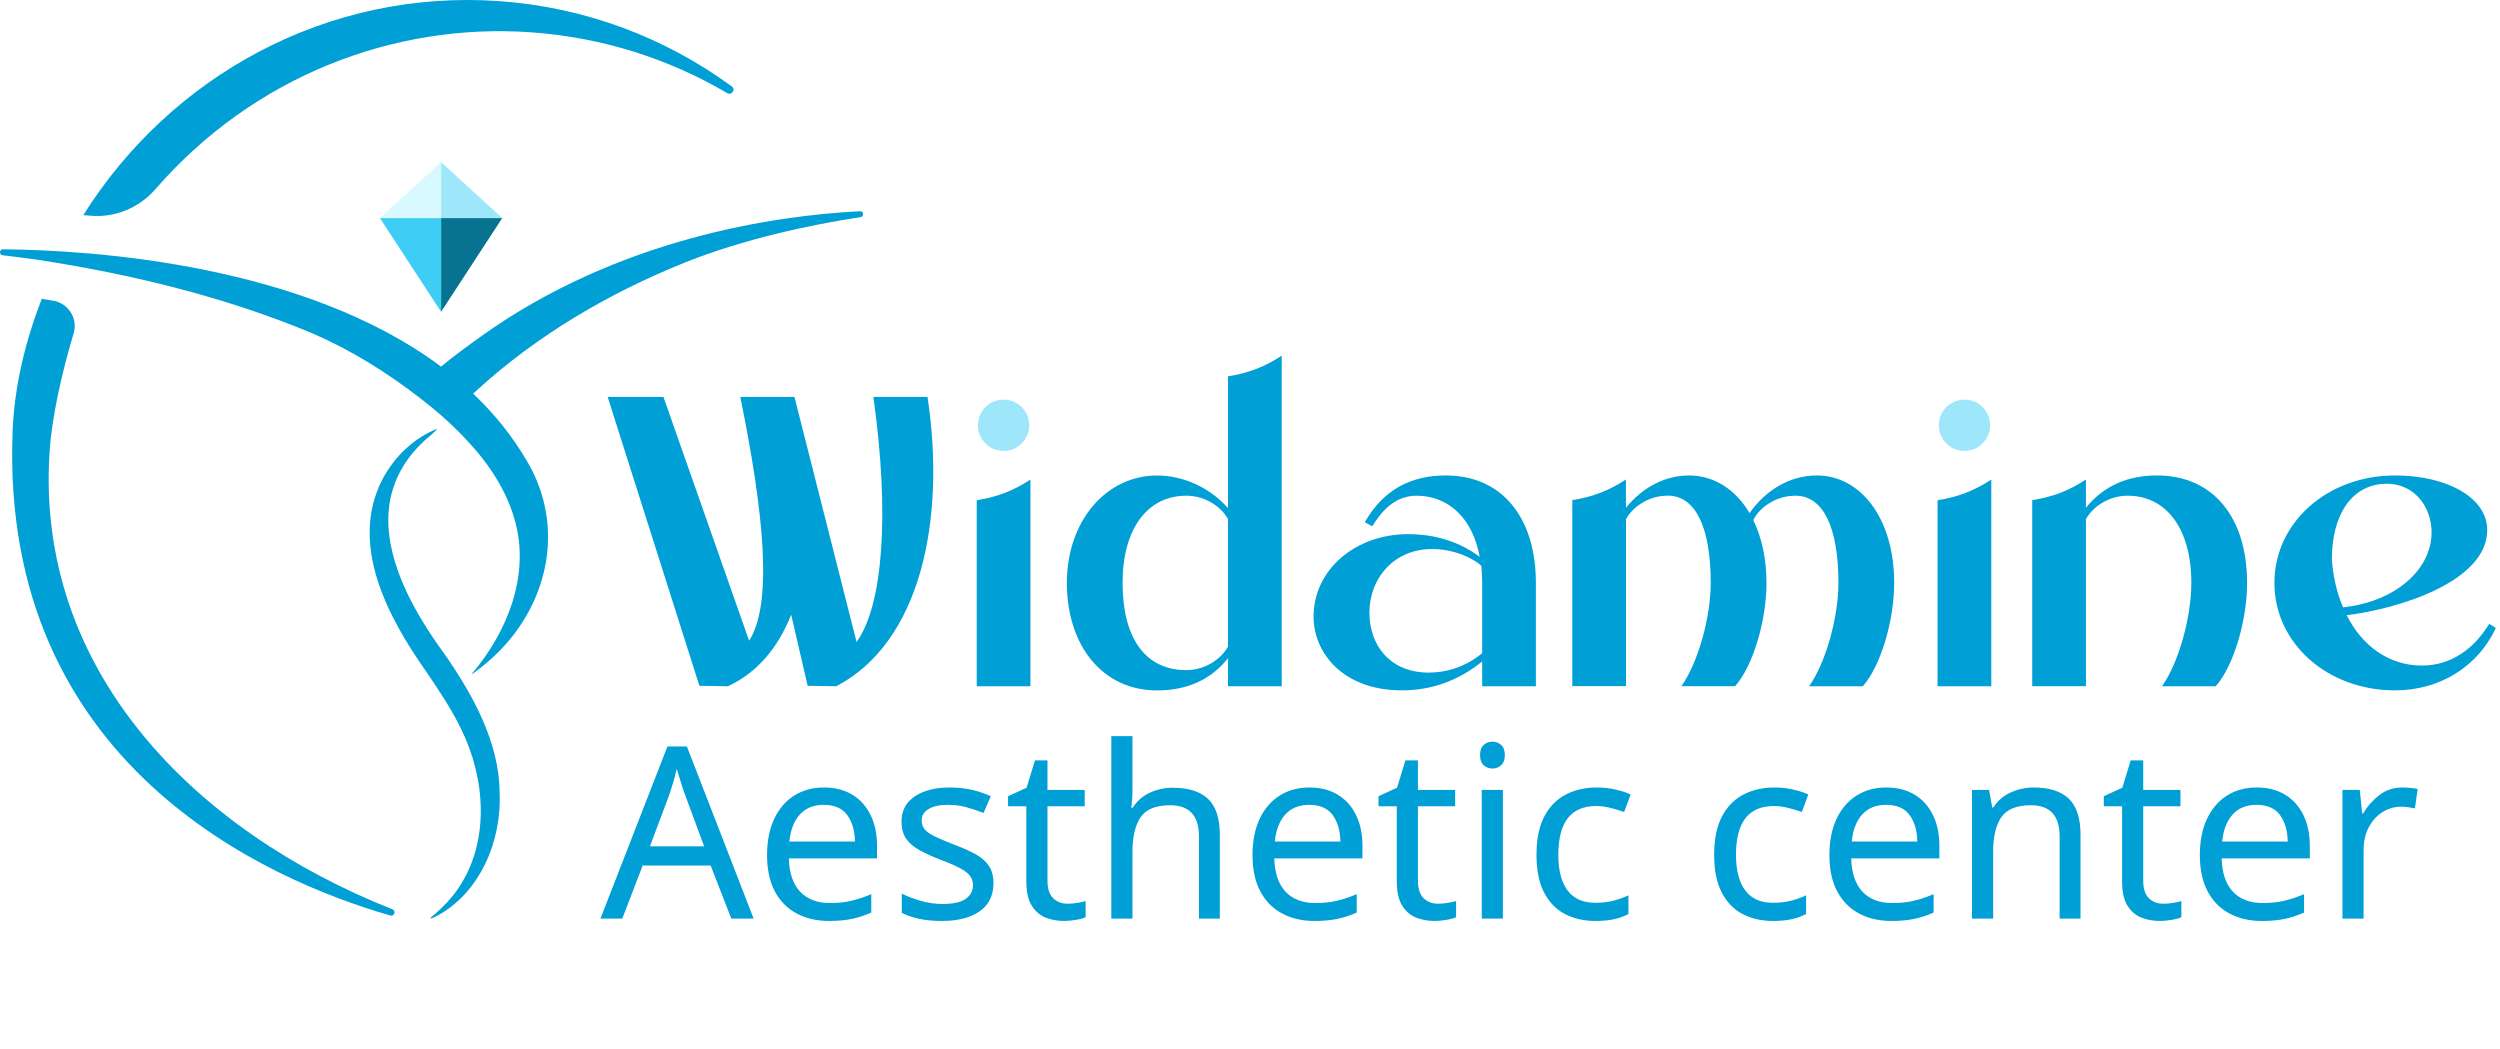
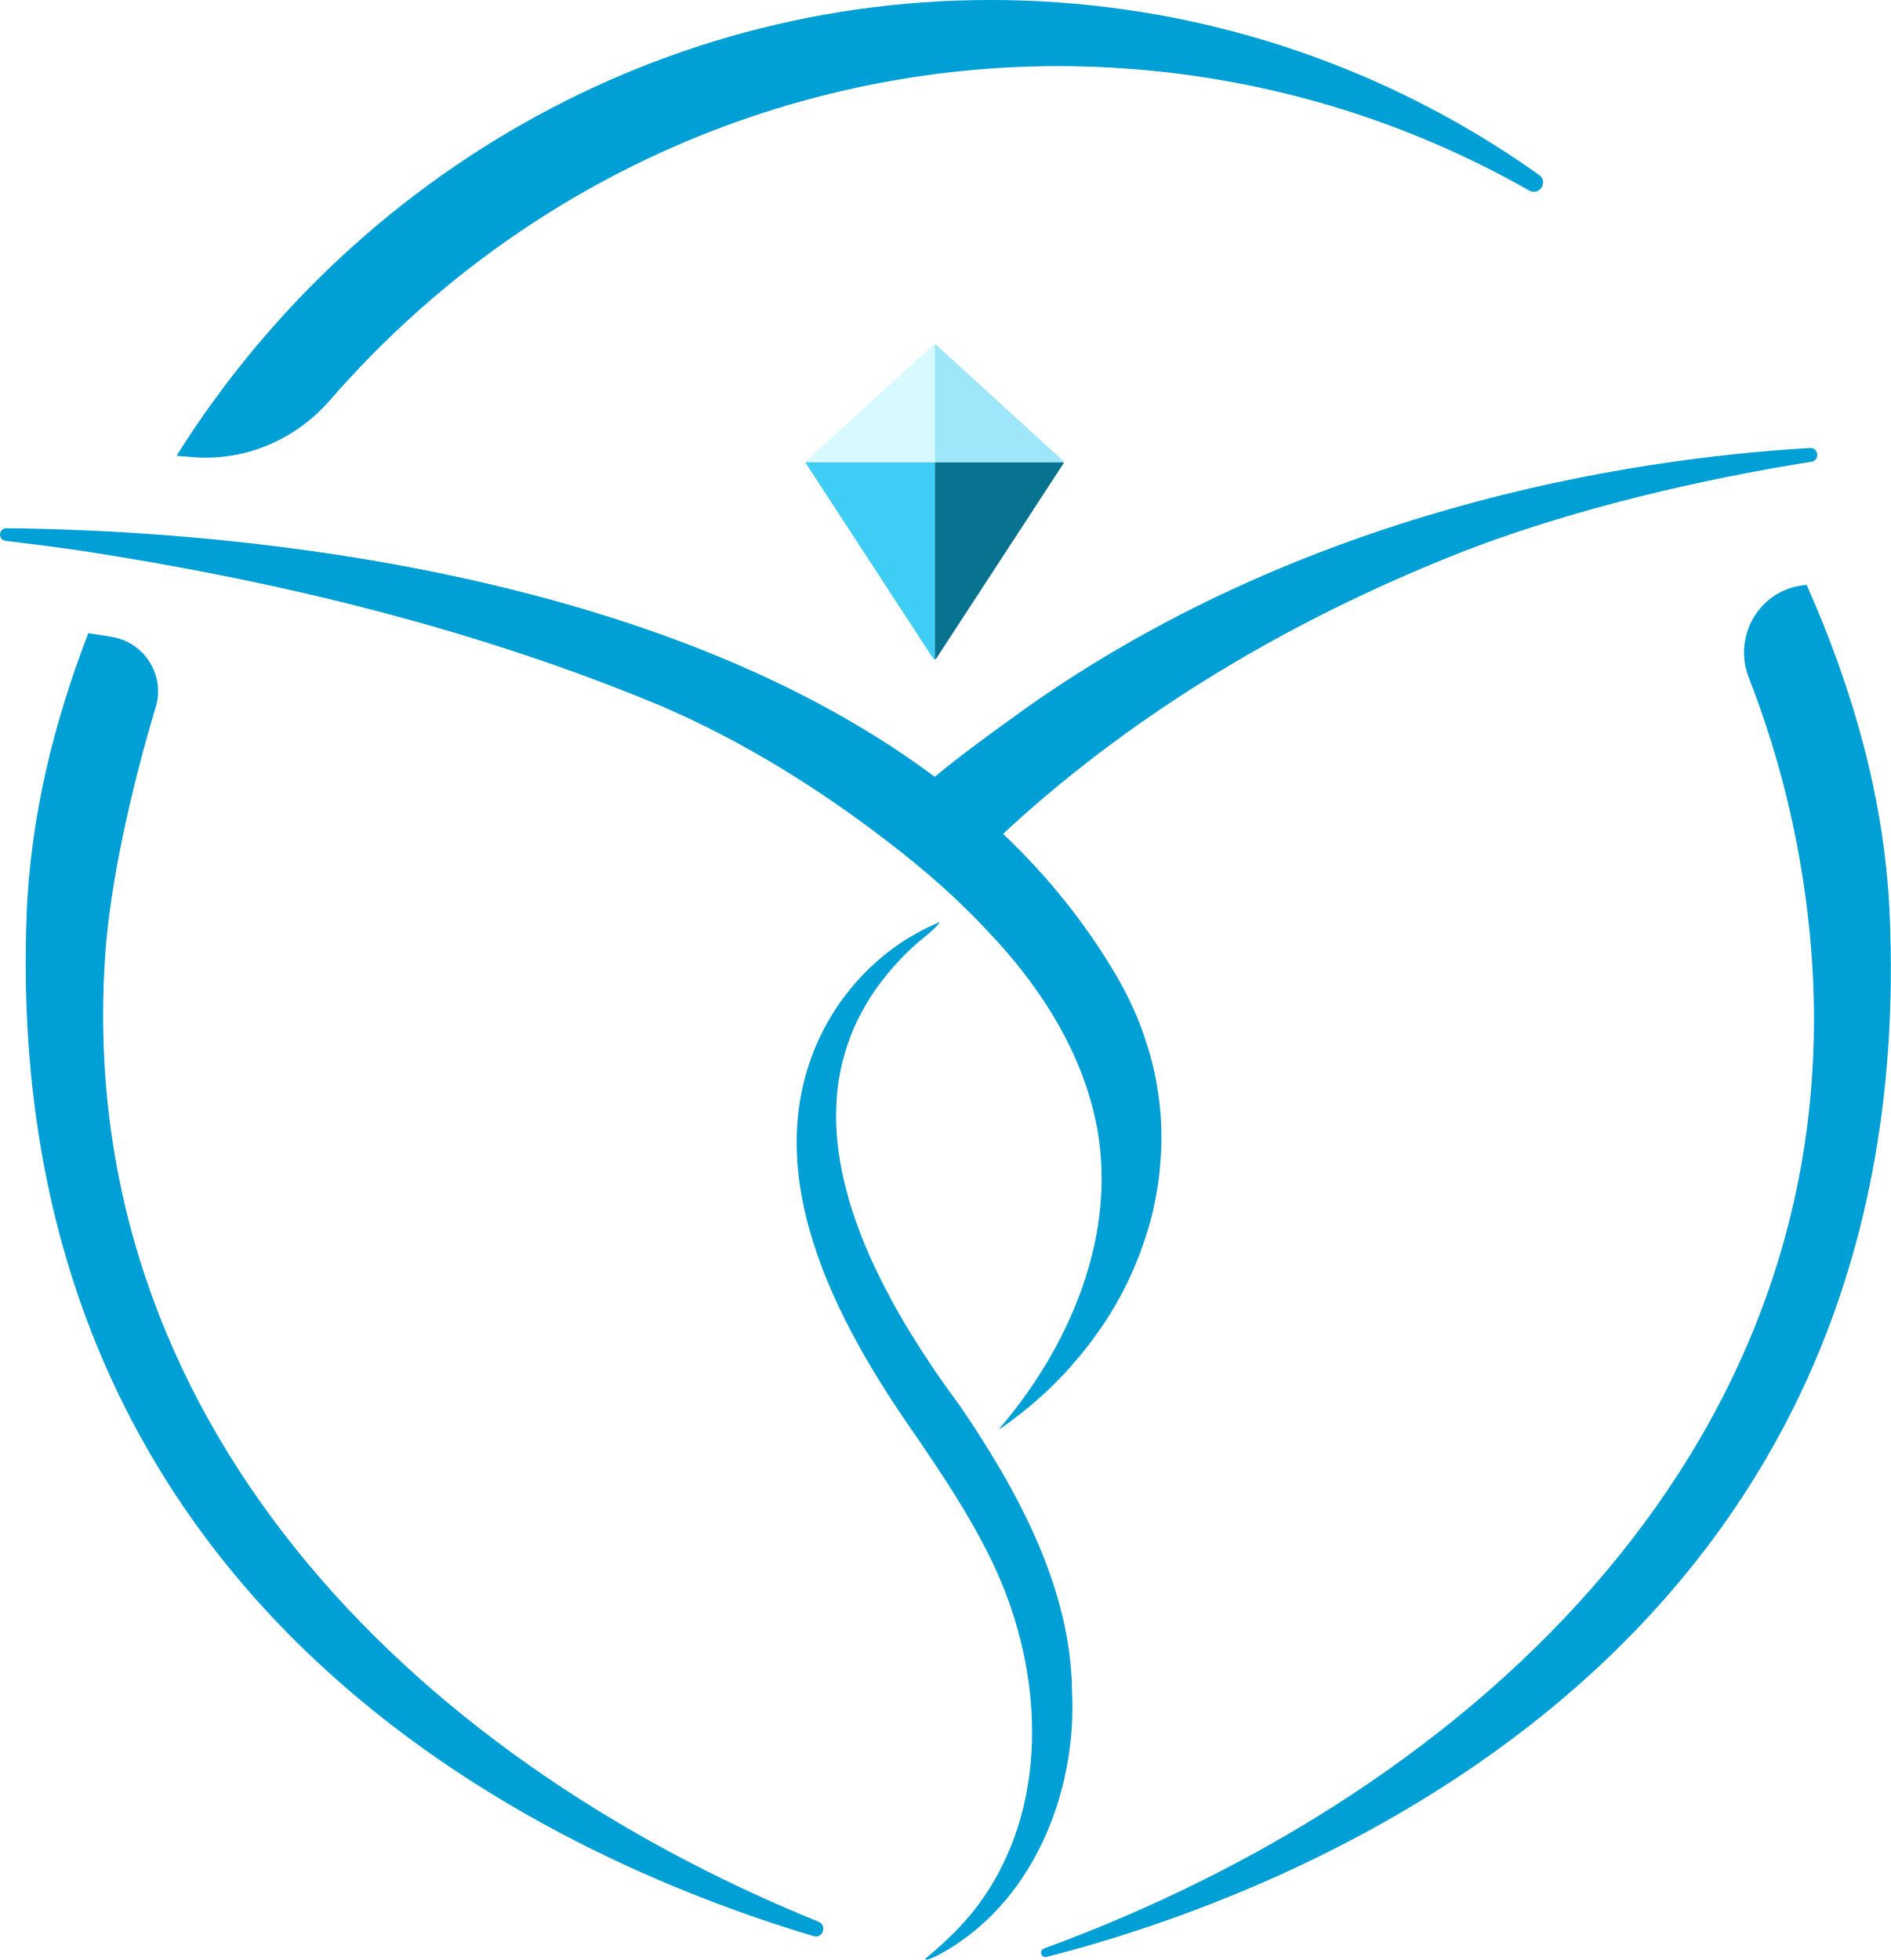
- <svg xmlns="http://www.w3.org/2000/svg" id="Calque_2" data-name="Calque 2" viewBox="0 0 461.82 193.77">
+ <svg xmlns="http://www.w3.org/2000/svg" id="Calque_2" data-name="Calque 2" viewBox="0 0 141.6 146.78">
  <defs>
    <style>
      .cls-1 {
        fill: #3dcdf5;
      }

      .cls-2 {
        fill: #087391;
      }

-       .cls-3, .cls-4 {
+       .cls-3 {
        fill: #009fd6;
      }

-       .cls-5 {
+       .cls-4 {
        fill: #9ee7fa;
      }

-       .cls-6 {
+       .cls-5 {
        fill: #d7f9ff;
-       }
- 
-       .cls-4 {
-         font-family: Poppins-Thin, Poppins;
-         font-size: 44.35px;
-         font-weight: 200;
-         isolation: isolate;
      }
    </style>
  </defs>
  <g id="Calque_1-2" data-name="Calque 1">
    <g>
+       <path class="cls-3" d="M76.25,53.45c-2.09,1.5-4.22,3.05-6.22,4.7-.02.01-.04.01-.06,0C48.28,41.98,14.98,39.69.48,39.56c-.6,0-.65.87-.06.94,1.85.22,3.7.46,5.45.71,14.91,2.28,29.75,5.86,43.67,11.67,6.15,2.65,11.87,6.22,17.15,10.31,2.58,1.98,5.16,4.24,7.37,6.64,3.51,3.69,6.46,8.13,7.75,13.08,2.26,8.5-1.29,17.4-6.87,23.96,0,0-.12.15-.12.16,0,0,.1-.05.11-.06.06-.04.11-.07.17-.11.29-.2.57-.41.86-.63.26-.2.51-.4.77-.6s.5-.41.74-.62.48-.43.72-.64.47-.44.69-.66.45-.45.67-.68.43-.46.64-.7.41-.47.62-.72.4-.49.59-.73.38-.5.56-.75.36-.51.54-.76.34-.52.51-.78.32-.52.48-.79.3-.53.45-.8.29-.54.42-.82.27-.55.39-.83.25-.56.36-.84.23-.56.33-.85.2-.57.3-.86.18-.57.27-.86.16-.58.24-.87.14-.59.2-.88.12-.59.17-.89.1-.59.14-.89.08-.6.1-.9.05-.6.07-.9.03-.6.04-.9,0-.6,0-.91-.02-.61-.03-.91-.04-.61-.07-.91-.06-.61-.11-.91-.09-.61-.14-.91-.11-.61-.18-.91-.14-.61-.22-.91-.16-.6-.26-.9-.19-.6-.29-.9-.22-.6-.33-.9-.24-.6-.37-.89-.27-.59-.41-.89-.3-.59-.45-.88c-.06-.12-.13-.24-.19-.35-.03-.06-.07-.12-.1-.18-.02-.03-.03-.06-.05-.09-.01-.02-.05-.06-.05-.09-2.36-4.07-5.27-7.66-8.6-10.82.2-.19.41-.38.6-.56,9.6-8.76,21.02-15.46,33.1-20.29,8.84-3.54,19.11-5.8,26.83-7.02.65-.1.55-1.07-.11-1.03-13.82.81-38.08,4.67-59.27,19.88Z" />
+       <path class="cls-3" d="M135.26,43.8s.04,0,.05.03c3.35,7.56,5.81,15.81,6.2,24.57,2.5,56.52-46.27,73.85-63.14,78.15-.4.1-.58-.48-.19-.63,32.73-11.99,60.33-38.33,57.46-74.76-.57-7.18-2.18-14.02-4.67-20.4-1.23-3.14.8-6.59,4.15-6.94l.14-.02Z" />
      <g>
-         <g>
-           <g>
-             <path class="cls-3" d="M112.25,73.33h10.31l15.82,45.03c4.43-6.87,2.73-23.58-1.62-45.03h10l11.47,45.26c4.89-6.72,6.16-23.58,3.11-45.26h10c3.44,22.75-1.3,45.35-16.87,53.44l-5.27-.08-3.05-13.13c-2.37,5.95-6.11,10.61-11.68,13.21l-5.27-.08-16.95-53.37Z" />
-             <path class="cls-3" d="M190.35,88.6v38.17h-9.92v-34.36c3.74-.61,6.64-1.68,9.92-3.82Z" />
-             <path class="cls-3" d="M236.77,65.69v61.08h-9.92v-5.19c-3.21,4.05-7.63,5.96-13.13,5.96-10.08,0-16.64-8.32-16.64-19.85s7.33-19.85,16.64-19.85c5.04,0,9.92,2.37,13.13,6.03v-24.35c3.74-.61,6.64-1.68,9.92-3.82ZM219.13,123.79c3.66,0,6.57-2.21,7.71-4.35v-23.59c-1.22-2.14-4.05-4.28-7.71-4.28-7.1,0-11.76,6.03-11.76,16.11s4.12,16.11,11.76,16.11Z" />
-             <path class="cls-3" d="M283.72,126.77h-9.92v-4.58c-4.35,3.51-9.31,5.34-14.81,5.34-11.07,0-16.34-7.1-16.34-13.59,0-8.7,7.71-15.27,17.48-15.27,3.59,0,8.63.76,13.21,4.2-1.3-7.18-5.8-11.3-11.68-11.3-4.43,0-6.87,3.59-8.17,5.65l-1.37-.76c3.44-6.03,8.55-8.63,14.96-8.63,10.46,0,16.64,7.86,16.64,19.85v19.09ZM263.95,124.25c3.28,0,6.79-1.07,9.85-3.59v-12.98c0-1.07-.08-2.14-.15-3.13-1.45-1.45-5.11-3.13-9.08-3.13-7.1,0-11.6,5.42-11.6,11.76,0,5.96,3.74,11.07,10.99,11.07Z" />
-             <path class="cls-3" d="M300.36,88.6v5.19c3.05-3.74,7.18-5.96,11.68-5.96s8.55,2.52,11.15,6.95c3.05-4.35,7.56-6.95,12.44-6.95,8.02,0,14.28,7.86,14.28,19.85,0,7.02-2.52,15.42-5.8,19.09h-9.92c3.05-4.28,5.42-12.67,5.42-19.09,0-10.15-2.75-16.11-7.94-16.11-3.74,0-6.72,2.29-7.79,4.5,1.53,3.13,2.44,7.1,2.44,11.6,0,7.02-2.52,15.42-5.8,19.09h-9.92c3.05-4.28,5.42-12.67,5.42-19.09,0-10.15-2.75-16.11-7.94-16.11-3.66,0-6.57,2.21-7.71,4.35v30.84h-9.92v-34.36c3.74-.61,6.64-1.68,9.92-3.82Z" />
-             <path class="cls-3" d="M367.85,88.6v38.17h-9.93v-34.36c3.74-.61,6.64-1.68,9.93-3.82Z" />
-             <path class="cls-3" d="M385.33,88.6v5.19c3.36-4.12,7.79-5.96,13.13-5.96,10.46,0,16.64,7.86,16.64,19.85,0,7.02-2.52,15.42-5.8,19.09h-9.92c3.05-4.28,5.42-12.67,5.42-19.09,0-10.08-4.66-16.11-11.76-16.11-3.66,0-6.57,2.21-7.71,4.35v30.84h-9.92v-34.36c3.74-.61,6.64-1.68,9.92-3.82Z" />
-             <path class="cls-3" d="M442.44,127.53c-12.52,0-22.29-8.7-22.29-19.85s9.77-19.85,22.29-19.85c9.62,0,17.02,4.12,17.02,10.08,0,9.54-16.41,14.58-25.96,15.73,2.82,5.65,7.79,9.31,13.89,9.31,5.5,0,9.7-3.21,12.44-7.71l1.22.76c-3.21,6.95-10.15,11.53-18.63,11.53ZM432.82,112.19c9.62-.99,16.8-7.1,16.34-14.58-.38-4.73-3.66-8.25-8.25-8.25-6.34,0-10.15,5.57-10.15,13.97.23,3.21.92,6.18,2.06,8.86Z" />
-           </g>
-           <text class="cls-4" transform="translate(110.92 169.69)">
-             <tspan x="0" y="0">Aesthetic center</tspan>
-           </text>
-         </g>
-         <circle class="cls-5" cx="362.89" cy="78.56" r="4.74" />
-         <circle class="cls-5" cx="185.39" cy="78.56" r="4.74" />
+         <path class="cls-3" d="M1.99,68.64C.09,120.49,41.08,139.06,60.92,144.99c.7.21,1.05-.8.37-1.08C30.54,131.43,5.42,106.08,7.89,71.35c.38-5.35,1.98-12.46,3.77-18.39.72-2.38-.82-4.85-3.28-5.26-.57-.1-1.15-.19-1.73-.28-.02,0-.05,0-.05.03-2.55,6.63-4.34,13.72-4.61,21.18Z" />
+         <path class="cls-3" d="M84.27,5.13c11.01.78,21.26,4.02,30.25,9.14.76.43,1.46-.67.74-1.17C104.97,5.79,92.67,1.14,79.24.18,51.95-1.76,27.1,12.07,13.26,34.07c-.02.03,0,.07.04.07.36.03.72.06,1.08.09,3.93.34,7.74-1.28,10.33-4.26C40.22,12.14,62.48,3.58,84.27,5.13Z" />
      </g>
      <g>
-         <path class="cls-3" d="M88.75,62.22c-2.44,1.75-4.94,3.56-7.27,5.5C56.24,48.87,17.44,46.2.55,46.05c-.69,0-.76,1.01-.07,1.1,2.16.26,4.3.54,6.34.82,17.36,2.65,34.63,6.83,50.83,13.58,7.16,3.09,13.81,7.24,19.96,12,3,2.31,6.01,4.93,8.58,7.73,4.08,4.3,7.52,9.46,9.02,15.22,2.63,9.89-1.5,20.26-7.99,27.89,0,0-.14.17-.14.19,0,0,.12-.06.13-.07.07-.04.13-.09.19-.13.34-.23.67-.48,1-.73.3-.23.6-.46.89-.7s.58-.48.87-.73.56-.5.84-.75.54-.51.81-.77.52-.52.78-.79.5-.54.75-.81.48-.55.72-.83.46-.57.69-.85.44-.58.66-.87.42-.59.62-.89.4-.6.59-.91.38-.61.56-.92.35-.62.52-.94.33-.63.49-.95.31-.64.46-.96.29-.65.42-.97.26-.66.38-.99.24-.66.35-1,.21-.67.31-1.01.19-.68.28-1.02.16-.68.24-1.02.14-.69.2-1.03.11-.69.16-1.04.09-.69.12-1.04.06-.7.08-1.05.03-.7.04-1.05,0-.7,0-1.05-.02-.7-.04-1.06-.05-.71-.08-1.06-.08-.71-.12-1.06-.1-.71-.17-1.06-.13-.71-.21-1.06-.16-.7-.25-1.05-.19-.7-.3-1.05-.22-.7-.34-1.05-.25-.7-.39-1.04-.28-.69-.43-1.04-.31-.69-.48-1.03-.34-.69-.53-1.02c-.07-.14-.15-.28-.23-.41-.04-.07-.08-.14-.12-.21-.02-.03-.04-.07-.06-.1-.01-.02-.06-.08-.06-.1-2.74-4.74-6.14-8.92-10.01-12.59.24-.22.47-.44.7-.65,11.18-10.2,24.47-17.99,38.53-23.62,10.71-4.29,23.24-6.97,32.33-8.34.69-.1.59-1.13-.11-1.09-15.86.8-44.86,5.07-70.12,23.2Z" />
-         <g>
-           <path class="cls-3" d="M2.32,79.9C.07,141.31,49.49,162.61,72.1,169.12c.75.22,1.11-.86.39-1.15C36.16,153.62,6.28,123.91,9.19,83.06c.44-6.24,2.31-14.55,4.41-21.46.83-2.74-.95-5.58-3.77-6.05-.7-.12-1.41-.23-2.12-.35-2.98,7.73-5.07,16-5.39,24.7Z" />
-           <path class="cls-3" d="M98.1,5.97c13.24.94,25.54,4.93,36.25,11.24.82.48,1.6-.68.84-1.24C123,7.05,108.31,1.35,92.24.21,60.44-2.05,31.49,14.08,15.39,39.74c.46.04.92.07,1.38.11,4.55.39,8.97-1.49,11.96-4.93C46.8,14.14,72.71,4.16,98.1,5.97Z" />
-         </g>
-         <g>
-           <polygon class="cls-2" points="81.48 57.6 92.78 40.28 81.48 40.28 81.48 57.6" />
-           <polygon class="cls-5" points="92.78 40.28 81.48 29.95 81.48 40.28 92.78 40.28" />
-           <polygon class="cls-1" points="81.48 40.28 70.18 40.28 81.48 57.6 81.48 40.28" />
-           <polygon class="cls-6" points="81.48 29.95 70.18 40.28 81.48 40.28 81.48 29.95" />
-         </g>
-         <path class="cls-3" d="M79.85,80.18c-.21.18-.43.35-.64.52-.63.52-1.23,1.07-1.79,1.66-.4.42-.79.85-1.16,1.29s-.69.87-1.01,1.32-.6.89-.87,1.34-.51.9-.74,1.37-.43.92-.61,1.39-.34.93-.49,1.4-.26.94-.37,1.42-.19.95-.25,1.43-.11.96-.15,1.45-.04.97-.04,1.46.02.98.06,1.46.09.98.15,1.47.15.99.24,1.47.2.99.32,1.48.26.99.4,1.48.3.99.47,1.47.35.98.54,1.47.39.98.6,1.46.43.97.66,1.46.47.97.71,1.44.5.96.76,1.43.53.95.8,1.42.56.94.84,1.4.58.93.87,1.38.6.91.9,1.36.61.9.92,1.34.62.88.94,1.32c.19.26.39.52.57.78,4.88,7.15,9.69,15.77,9.81,24.86.46,9.02-3.53,18.79-11.75,23.11,0,0-1,.5-1.04.32-.02-.07.43-.44.65-.61.07-.05.14-.11.2-.16,1.54-1.34,2.96-2.8,4.13-4.48,6.09-8.71,5.24-20.54.68-29.74-1.82-3.75-4.17-7.23-6.53-10.7-6.99-9.96-14.2-23.38-7.97-35.4.27-.53.58-1.04.9-1.54s.67-1,1.03-1.47.75-.94,1.15-1.38.83-.87,1.27-1.27.9-.79,1.37-1.16.97-.71,1.47-1.02,1.03-.61,1.57-.88c.23-.12.46-.23.7-.33.12-.05.24-.11.36-.16.06-.03.12-.05.18-.08.05-.02.12-.04.06.03-.25.33-.56.62-.88.89Z" />
+         <path class="cls-2" d="M70.09,49.35l9.57-14.67s0-.07-.04-.07h-9.57s-.05.02-.05.05v14.67s.06.07.09.03Z" />
+         <path class="cls-4" d="M79.62,34.52l-9.54-8.72s-.08,0-.08.04v8.72s.02.05.05.05h9.54s.06-.05.03-.08Z" />
+         <path class="cls-1" d="M69.95,34.61h-9.57s-.06.04-.04.07l9.57,14.67s.09.02.09-.03v-14.67s-.02-.05-.05-.05Z" />
+         <path class="cls-5" d="M69.92,25.8l-9.54,8.72s-.01.08.03.08h9.54s.05-.02.05-.05v-8.72s-.05-.06-.08-.04Z" />
      </g>
+       <path class="cls-3" d="M69.59,69.88c-.18.15-.37.3-.55.45-.54.45-1.05.92-1.54,1.43-.34.36-.68.73-.99,1.11s-.6.75-.87,1.13-.52.76-.75,1.16-.44.77-.64,1.17-.37.79-.52,1.19-.3.8-.42,1.21-.23.81-.32,1.22-.16.82-.22,1.23-.1.83-.12,1.24-.04.83-.04,1.25.02.84.05,1.26.07.84.13,1.26.13.85.21,1.27.17.85.28,1.27.22.85.34,1.27.26.85.41,1.27.3.84.46,1.26.34.84.52,1.26.37.84.57,1.25.4.83.61,1.24.43.82.65,1.23.46.82.69,1.22.48.81.72,1.2.5.8.75,1.19.51.78.77,1.17.52.77.79,1.15.53.76.81,1.13c.16.23.33.45.49.67,4.19,6.14,8.33,13.55,8.42,21.36.4,7.75-3.03,16.14-10.09,19.85,0,0-.86.43-.89.28-.01-.06.37-.38.55-.52.06-.05.12-.09.17-.14,1.32-1.15,2.55-2.41,3.55-3.85,5.23-7.48,4.5-17.65.59-25.55-1.57-3.22-3.58-6.21-5.61-9.2-6-8.55-12.2-20.09-6.85-30.41.24-.45.5-.9.77-1.33s.57-.86.89-1.26.64-.8.99-1.18.71-.75,1.09-1.09.77-.68,1.18-.99.83-.61,1.27-.88.89-.52,1.35-.76c.2-.1.4-.19.6-.28.1-.05.21-.09.31-.14.05-.02.1-.05.15-.07.04-.02.1-.04.05.03-.21.28-.48.53-.76.76Z" />
    </g>
  </g>
</svg>
